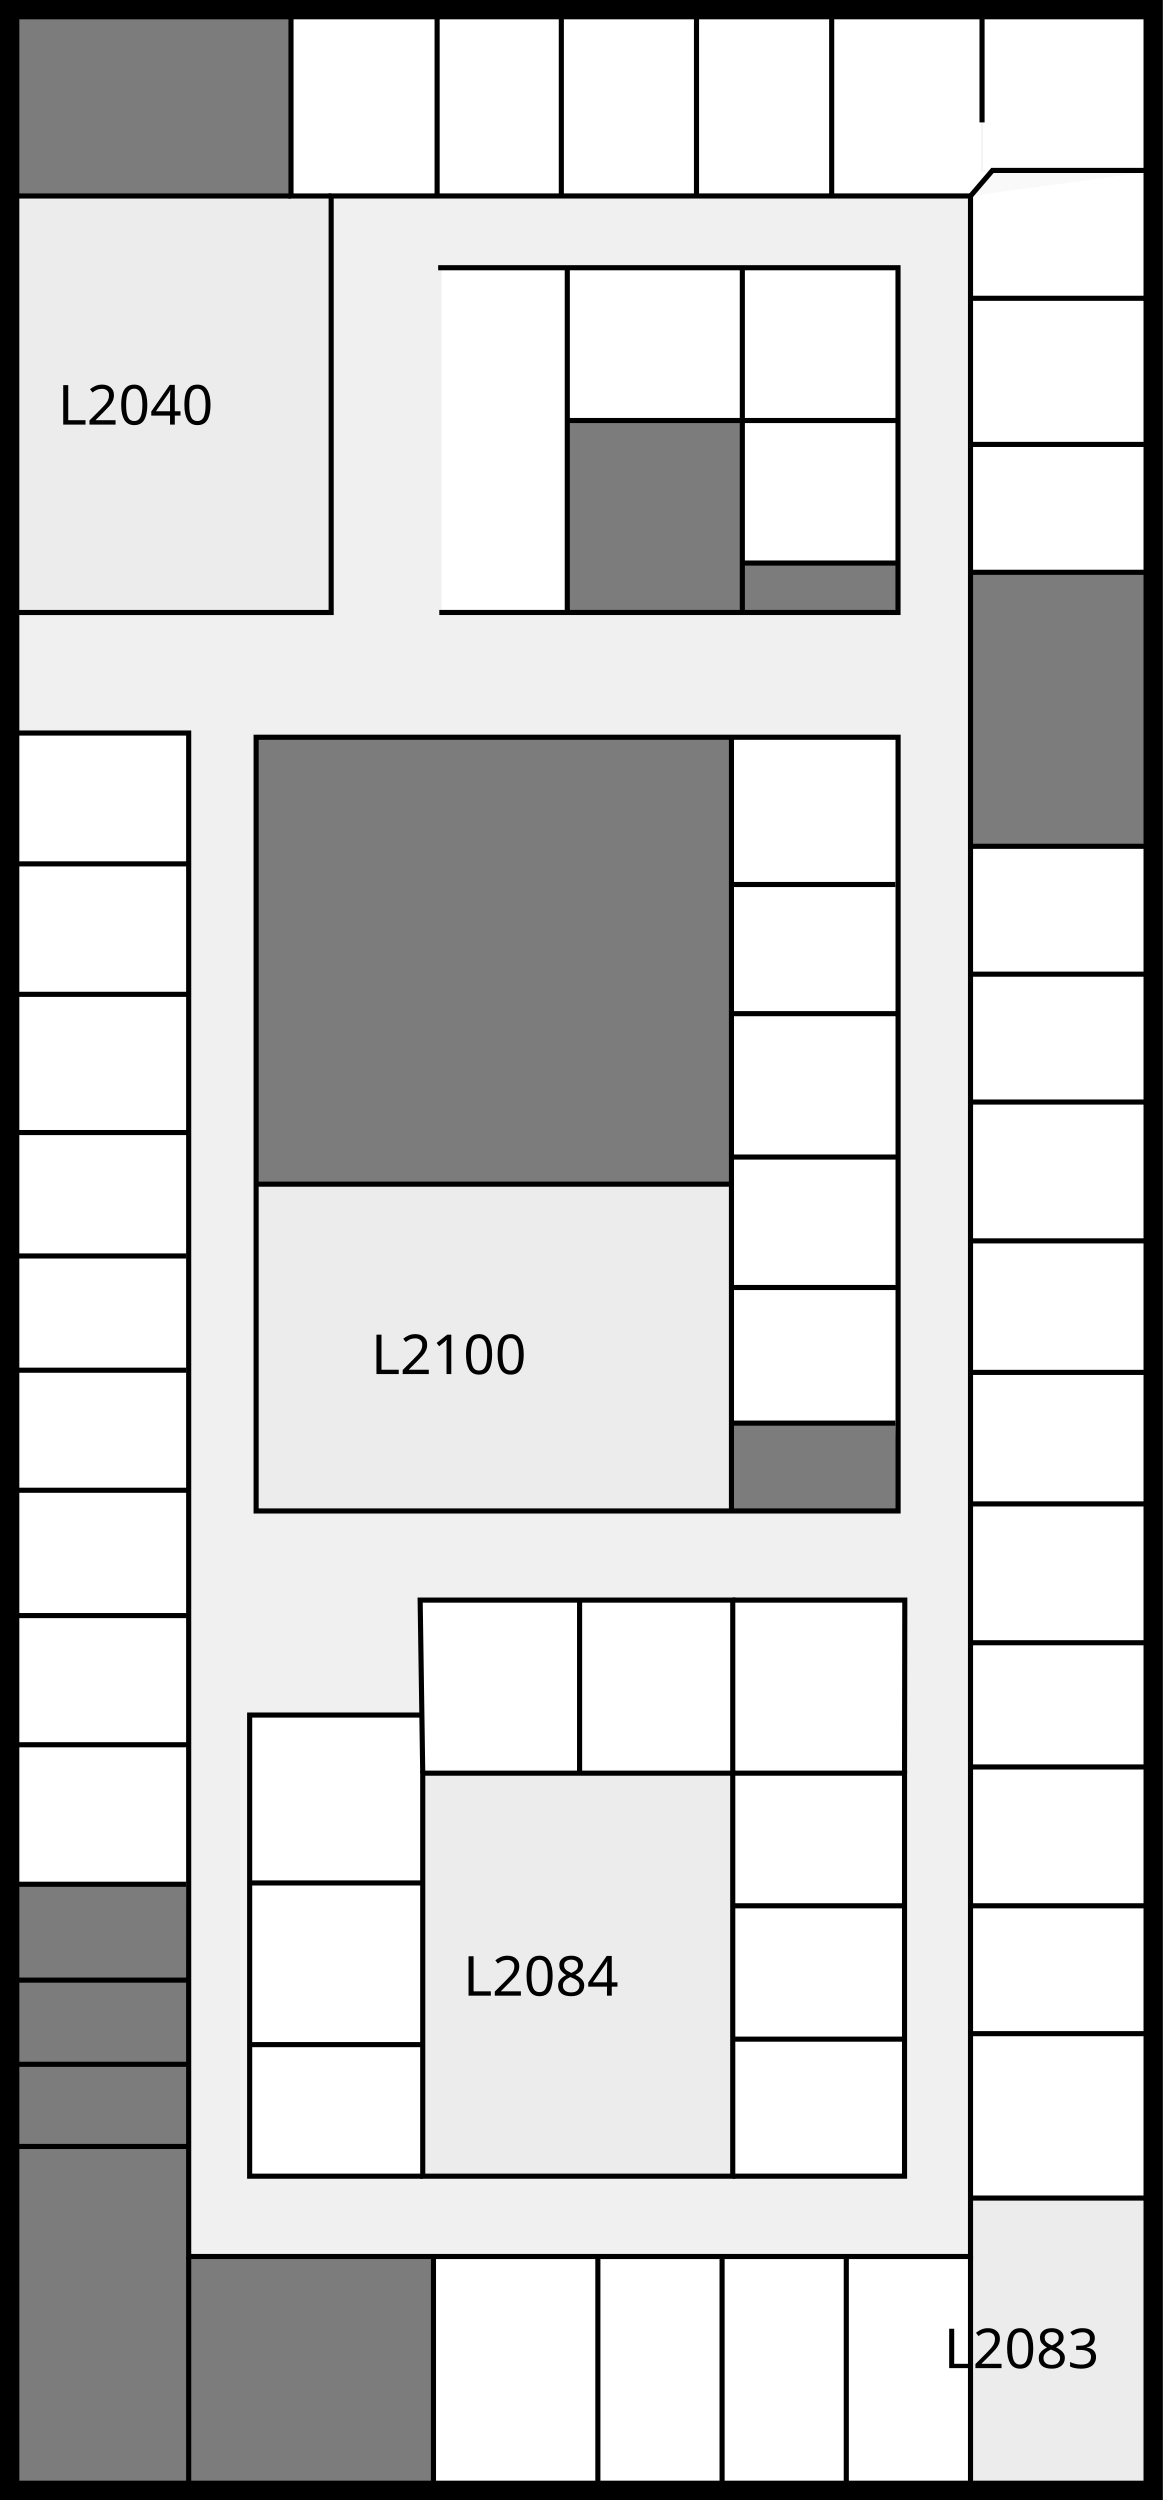
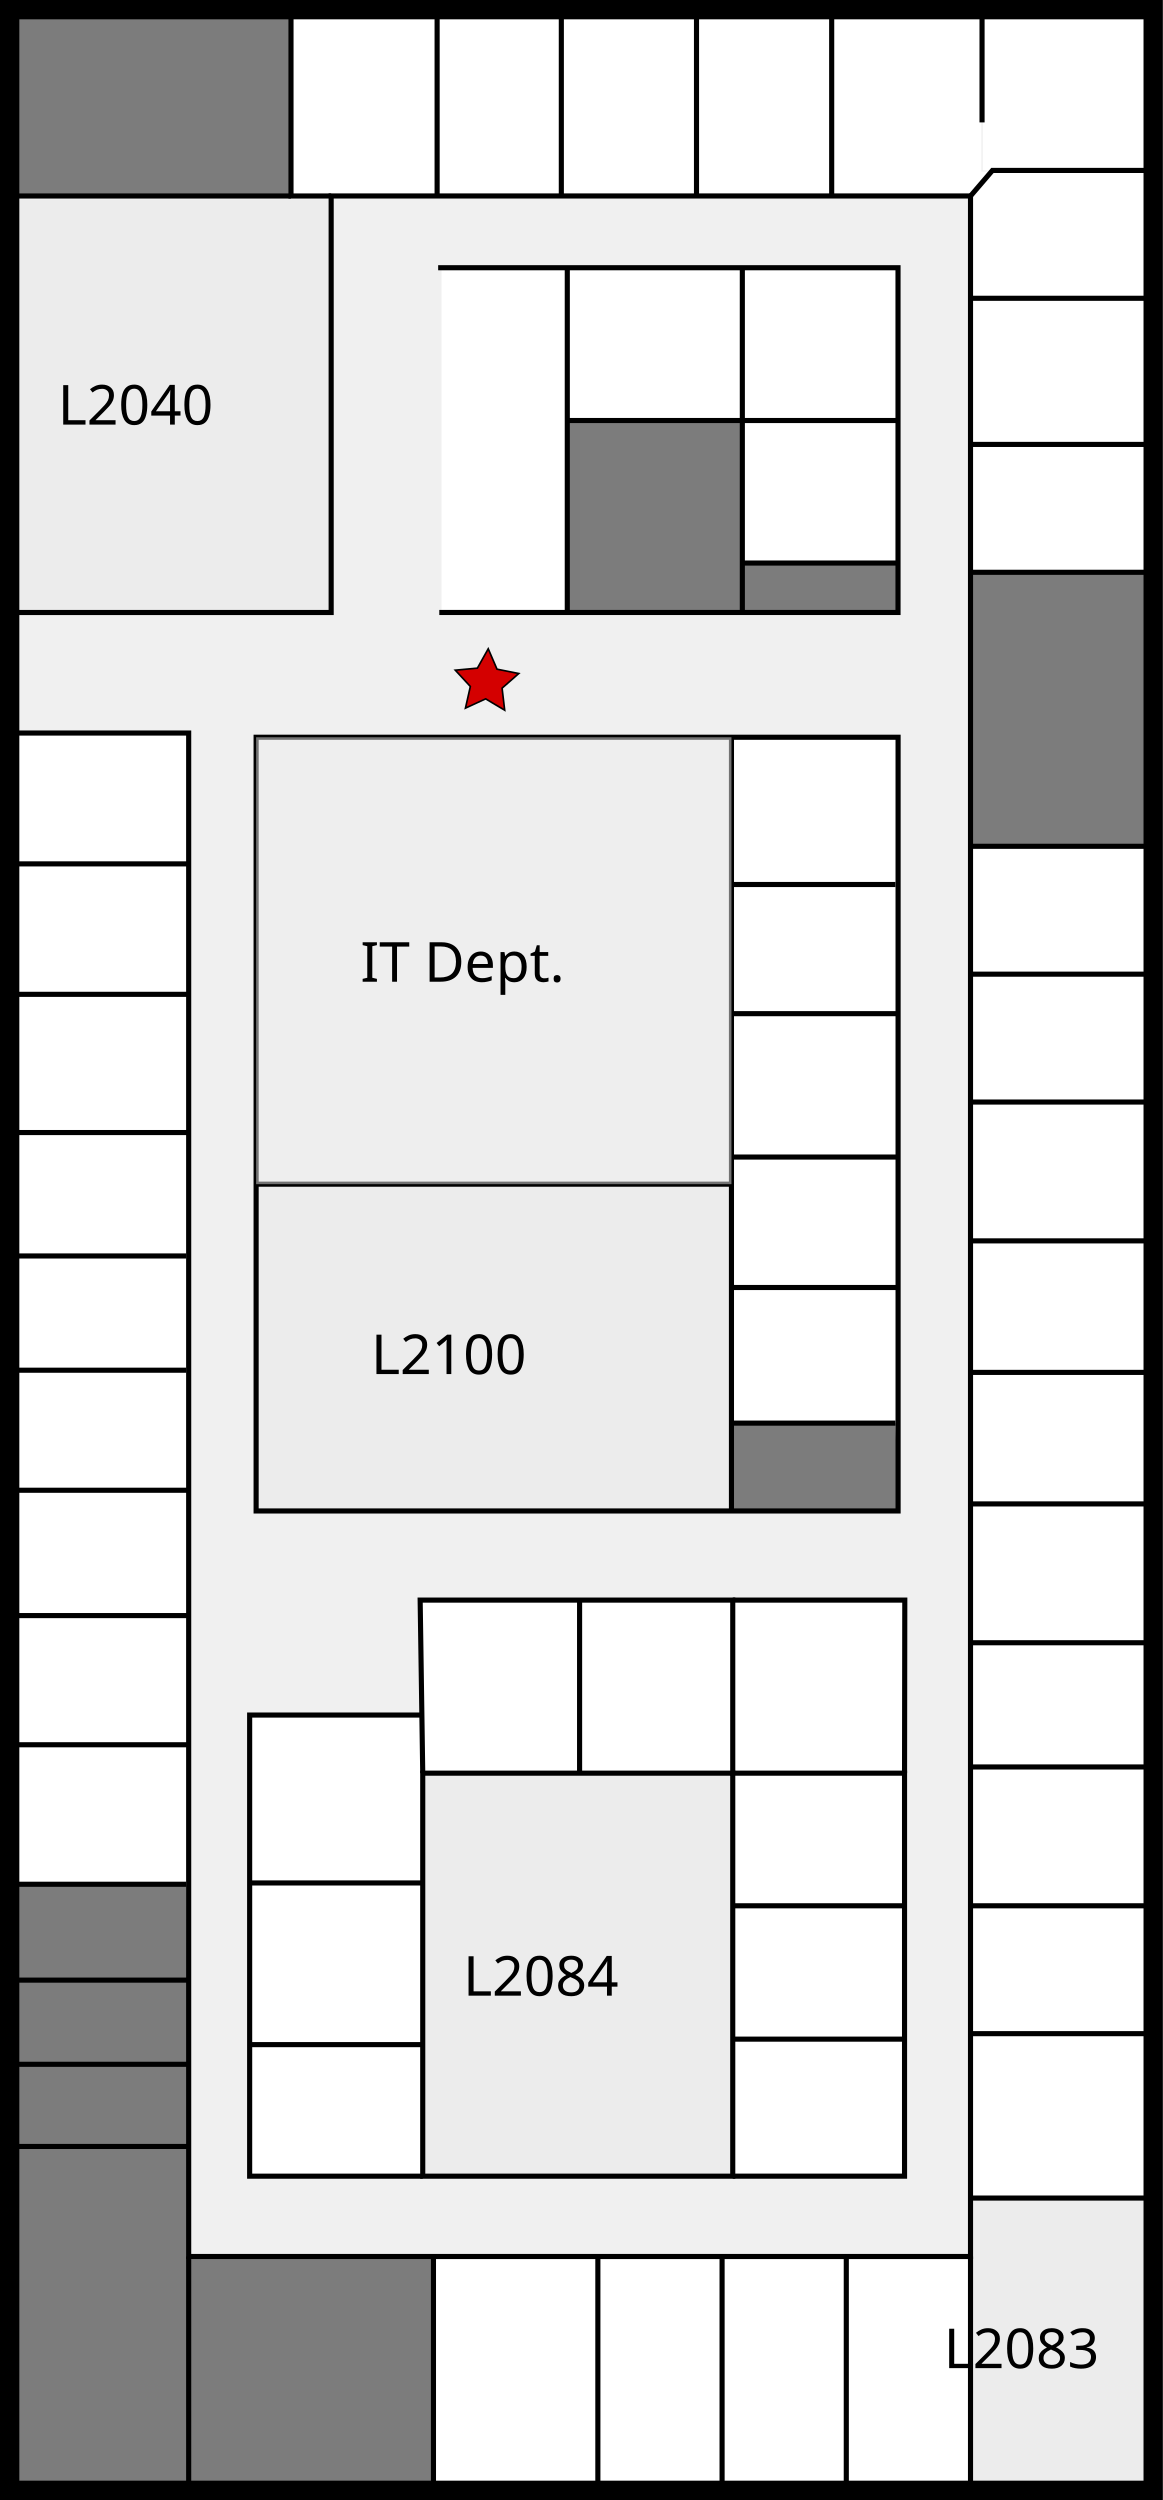
<svg xmlns="http://www.w3.org/2000/svg" width="133.647mm" height="287.327mm" viewBox="0 0 133.647 287.327" version="1.1" id="svg1264">
  <defs id="defs1258" />
  <style id="style1">.office{fill:#fff;stroke:none;stroke-width:1}.selected{fill:#eba904}</style>
  <g id="layer2">
    <rect id="L2083" width="21.268" height="33.937" x="140.087" y="257.602" style="fill:#ececec" transform="translate(-28.56613,-4.791746)" />
    <rect id="L2100" width="54.481" height="37.483" x="58.036" y="140.813" style="fill:#ececec" transform="translate(-28.56613,-4.791746)" />
    <rect id="L2040" width="36.433" height="47.594" x="30.066" y="27.742" style="fill:#ececec" transform="translate(-28.56613,-4.791746)" />
    <rect id="L2044" class="office" width="14.505" height="39.593" x="79.309" y="35.55" transform="translate(-28.56613,-4.791746)" />
    <rect id="L2041" class="office" width="16.867" height="21.308" x="61.97" y="5.784" transform="translate(-28.56613,-4.791746)" />
    <rect id="L2043" class="office" width="14.316" height="21.308" x="78.79" y="5.784" transform="translate(-28.56613,-4.791746)" />
    <rect id="L2045" class="office" width="15.45" height="21.308" x="93.077" y="5.784" transform="translate(-28.56613,-4.791746)" />
    <rect id="L2047" class="office" width="15.45" height="21.308" x="108.716" y="5.784" transform="translate(-28.56613,-4.791746)" />
    <rect id="L2049" class="office" width="17.292" height="21.308" x="124.062" y="5.784" transform="translate(-28.56613,-4.791746)" />
    <rect id="L2051" class="office" width="19.831" height="18.602" x="141.524" y="5.784" transform="translate(-28.56613,-4.791746)" />
    <rect id="L2053" class="office" width="21.268" height="14.693" x="140.087" y="24.509" transform="translate(-28.56613,-4.791746)" />
    <rect id="L2055" class="office" width="21.268" height="16.598" x="140.087" y="39.159" transform="translate(-28.56613,-4.791746)" />
    <rect id="L2057" class="office" width="21.268" height="14.727" x="140.087" y="55.847" transform="translate(-28.56613,-4.791746)" />
    <rect id="L2063" class="office" width="21.268" height="14.727" x="140.087" y="102.051" transform="translate(-28.56613,-4.791746)" />
    <rect id="L2065" class="office" width="21.268" height="14.727" x="140.087" y="116.868" transform="translate(-28.56613,-4.791746)" />
    <rect id="L2067" class="office" width="21.268" height="15.529" x="140.087" y="131.684" transform="translate(-28.56613,-4.791746)" />
    <rect id="L2069" class="office" width="21.268" height="15.094" x="140.087" y="147.464" transform="translate(-28.56613,-4.791746)" />
    <rect id="L2071" class="office" width="21.268" height="15.094" x="140.087" y="162.548" transform="translate(-28.56613,-4.791746)" />
    <rect id="L2073" class="office" width="21.268" height="15.829" x="140.087" y="177.688" transform="translate(-28.56613,-4.791746)" />
    <rect id="L2075" class="office" width="21.268" height="14.293" x="140.087" y="193.512" transform="translate(-28.56613,-4.791746)" />
    <rect id="L2077" class="office" width="21.268" height="15.829" x="140.087" y="207.85" transform="translate(-28.56613,-4.791746)" />
    <rect id="L2079" class="office" width="21.268" height="14.76" x="140.087" y="223.736" transform="translate(-28.56613,-4.791746)" />
    <rect id="L2081" class="office" width="21.268" height="18.836" x="140.087" y="238.552" transform="translate(-28.56613,-4.791746)" />
    <rect id="L2085" class="office" width="14.185" height="27.389" x="125.8" y="264.15" transform="translate(-28.56613,-4.791746)" />
    <rect id="L2087" class="office" width="14.185" height="27.389" x="111.513" y="264.15" transform="translate(-28.56613,-4.791746)" />
    <rect id="L2089" class="office" width="14.185" height="27.389" x="97.225" y="264.15" transform="translate(-28.56613,-4.791746)" />
    <rect id="L2091" class="office" width="18.729" height="27.389" x="78.394" y="264.15" transform="translate(-28.56613,-4.791746)" />
    <rect id="L2078" class="office" width="19.865" height="15.629" x="112.738" y="239.16" transform="translate(-28.56613,-4.791746)" />
    <rect id="L2076" class="office" width="19.865" height="15.629" x="112.738" y="223.681" transform="translate(-28.56613,-4.791746)" />
    <rect id="L2074" class="office" width="19.865" height="15.295" x="112.738" y="208.669" transform="translate(-28.56613,-4.791746)" />
    <rect id="L2072" class="office" width="19.865" height="19.972" x="112.738" y="188.647" transform="translate(-28.56613,-4.791746)" />
    <rect id="L2098" class="office" width="17.526" height="19.972" x="95.276" y="188.647" transform="translate(-28.56613,-4.791746)" />
    <rect id="L2096" class="office" width="18.029" height="19.972" x="77.051" y="188.647" transform="translate(-28.56613,-4.791746)" />
    <rect id="L2090" class="office" width="19.969" height="19.088" x="28.61" y="197.243" />
    <rect id="L2088" class="office" width="19.969" height="18.587" x="28.61" y="216.265" />
    <rect id="L2086" class="office" width="19.969" height="14.946" x="28.777" y="235.007" />
    <rect id="L2101" class="office" width="19.969" height="16.048" x="1.789" y="200.567" />
    <rect id="L2103" class="office" width="19.969" height="14.678" x="1.789" y="185.751" />
    <rect id="L2105" class="office" width="19.969" height="14.678" x="1.789" y="171.202" />
    <rect id="L2107" class="office" width="19.969" height="13.91" x="1.789" y="157.387" />
    <rect id="L2109" class="office" width="19.969" height="13.208" x="1.789" y="144.292" />
    <rect id="L2111" class="office" width="19.969" height="14.077" x="1.789" y="130.239" />
    <rect id="L2113" class="office" width="19.969" height="15.614" x="1.789" y="114.414" />
    <rect id="L2115" class="office" width="19.969" height="15.012" x="1.789" y="99.141" />
    <rect id="L2048" class="office" width="19.969" height="17.485" x="65.29" y="30.878" />
    <rect id="L2050" class="office" width="17.964" height="17.485" x="85.398" y="30.878" />
    <rect id="L2052" class="office" width="17.964" height="16.549" x="85.398" y="48.218" />
    <rect id="L2058" class="office" width="19.234" height="17.017" x="84.128" y="84.73" />
    <rect id="L2060" class="office" width="19.234" height="14.812" x="84.128" y="101.752" />
    <rect id="L2062" class="office" width="19.234" height="16.282" x="84.128" y="116.569" />
    <rect id="L2064" class="office" width="19.234" height="14.879" x="84.128" y="132.973" />
    <rect id="L2066" class="office" width="19.234" height="15.413" x="84.128" y="148.051" />
    <rect id="L2117" class="office" width="19.969" height="15.012" x="1.789" y="84.324" />
  </g>
  <g id="layer1" transform="translate(-28.56613,-4.791746)">
    <rect style="display:inline;fill:none;fill-opacity:1;stroke:#000000;stroke-width:2.221;stroke-miterlimit:4;stroke-dasharray:none;stroke-opacity:1;paint-order:markers stroke fill" id="rect190" width="131.426" height="285.106" x="29.677" y="5.902" />
    <path style="display:inline;fill:none;stroke:#000000;stroke-width:0.589;stroke-linecap:butt;stroke-linejoin:miter;stroke-miterlimit:4;stroke-dasharray:none;stroke-opacity:1" d="M 29.245,75.184 H 66.627 V 27.317 h 73.481 V 264.135 H 50.251 V 89.041 H 28.957 Z" id="path4708" />
    <path style="display:inline;fill:#ececec;stroke:#000000;stroke-width:0.588px;stroke-linecap:butt;stroke-linejoin:miter;stroke-opacity:1" d="m 78.384,264.161 v 26.848" id="path4710" />
    <path style="display:inline;fill:#ececec;stroke:#000000;stroke-width:0.588px;stroke-linecap:butt;stroke-linejoin:miter;stroke-opacity:1" d="m 97.279,264.135 v 26.873" id="path4712" />
    <path style="display:inline;fill:#ececec;stroke:#000000;stroke-width:0.588px;stroke-linecap:butt;stroke-linejoin:miter;stroke-opacity:1" d="m 111.555,264.012 v 26.996" id="path4714" />
    <path style="display:inline;fill:#ececec;stroke:#000000;stroke-width:0.588px;stroke-linecap:butt;stroke-linejoin:miter;stroke-opacity:1" d="m 125.831,264.161 v 26.848" id="path4716" />
    <path style="display:inline;fill:#ececec;stroke:#000000;stroke-width:0.588px;stroke-linecap:butt;stroke-linejoin:miter;stroke-opacity:1" d="m 140.108,264.135 v 27.492" id="path4718" />
    <path style="display:inline;fill:#ececec;stroke:#000000;stroke-width:0.588px;stroke-linecap:butt;stroke-linejoin:miter;stroke-opacity:1" d="M 161.522,257.417 H 140.133" id="path4720" />
    <path style="display:inline;fill:#ececec;stroke:#000000;stroke-width:0.588px;stroke-linecap:butt;stroke-linejoin:miter;stroke-opacity:1" d="M 161.522,238.522 H 139.985" id="path4722" />
    <path style="display:inline;fill:#ececec;stroke:#000000;stroke-width:0.588px;stroke-linecap:butt;stroke-linejoin:miter;stroke-opacity:1" d="M 161.102,223.826 H 140.133" id="path4724" />
    <path style="display:inline;fill:#ececec;stroke:#000000;stroke-width:0.588px;stroke-linecap:butt;stroke-linejoin:miter;stroke-opacity:1" d="M 161.102,207.87 H 140.133" id="path4726" />
    <path style="display:inline;fill:#ececec;stroke:#000000;stroke-width:0.588px;stroke-linecap:butt;stroke-linejoin:miter;stroke-opacity:1" d="M 161.102,193.594 H 140.108" id="path4728" />
    <path style="display:inline;fill:#ececec;stroke:#000000;stroke-width:0.588px;stroke-linecap:butt;stroke-linejoin:miter;stroke-opacity:1" d="M 161.573,177.638 H 139.985" id="path4730" />
    <path style="display:inline;fill:#ececec;stroke:#000000;stroke-width:0.588px;stroke-linecap:butt;stroke-linejoin:miter;stroke-opacity:1" d="M 161.573,162.522 H 140.133" id="path4732" />
    <path style="display:inline;fill:#ececec;stroke:#000000;stroke-width:0.588px;stroke-linecap:butt;stroke-linejoin:miter;stroke-opacity:1" d="M 161.522,147.406 H 140.133" id="path4734" />
    <path style="display:inline;fill:#ececec;stroke:#000000;stroke-width:0.588px;stroke-linecap:butt;stroke-linejoin:miter;stroke-opacity:1" d="M 161.102,131.45 H 140.133" id="path4736" />
    <path style="display:inline;fill:#ececec;stroke:#000000;stroke-width:0.588px;stroke-linecap:butt;stroke-linejoin:miter;stroke-opacity:1" d="M 161.647,116.754 H 140.133" id="path4738" />
    <path style="display:inline;fill:#ececec;stroke:#000000;stroke-width:0.588px;stroke-linecap:butt;stroke-linejoin:miter;stroke-opacity:1" d="M 161.722,102.057 H 140.133" id="path4740" />
    <path style="display:inline;fill:#ececec;stroke:#000000;stroke-width:0.588px;stroke-linecap:butt;stroke-linejoin:miter;stroke-opacity:1" d="M 161.35,70.566 H 140.133" id="path4742" />
    <path style="display:inline;fill:#ececec;stroke:#000000;stroke-width:0.588px;stroke-linecap:butt;stroke-linejoin:miter;stroke-opacity:1" d="m 161.647,55.869 h -21.54" id="path4744" />
    <path style="display:inline;fill:#ececec;stroke:#000000;stroke-width:0.588px;stroke-linecap:butt;stroke-linejoin:miter;stroke-opacity:1" d="M 161.722,39.074 H 140.108" id="path4746" />
-     <path style="display:inline;fill:#f9f9f9;stroke:#000000;stroke-width:0.588px;stroke-linecap:butt;stroke-linejoin:miter;stroke-opacity:1" d="m 161.722,24.378 h -19.094 l -2.519,2.939" id="path4748" />
+     <path style="display:inline;fill:none;stroke:#000000;stroke-width:0.588px;stroke-linecap:butt;stroke-linejoin:miter;stroke-opacity:1" d="m 161.722,24.378 h -19.094 l -2.519,2.939" id="path4748" />
    <path style="display:inline;fill:#ececec;stroke:#000000;stroke-width:0.588px;stroke-linecap:butt;stroke-linejoin:miter;stroke-opacity:1" d="M 124.152,5.482 V 27.194" id="path4750" />
    <path style="display:inline;fill:#ececec;stroke:#000000;stroke-width:0.588px;stroke-linecap:butt;stroke-linejoin:miter;stroke-opacity:1" d="M 108.616,5.482 V 27.317" id="path4752" />
    <path style="display:inline;fill:#ececec;stroke:#000000;stroke-width:0.588px;stroke-linecap:butt;stroke-linejoin:miter;stroke-opacity:1" d="M 93.08,5.902 V 27.219" id="path4754" />
    <path style="display:inline;fill:#ececec;stroke:#000000;stroke-width:0.588px;stroke-linecap:butt;stroke-linejoin:miter;stroke-opacity:1" d="M 78.804,5.432 V 27.194" id="path4756" />
    <path style="display:inline;fill:none;stroke:#000000;stroke-width:0.588px;stroke-linecap:butt;stroke-linejoin:miter;stroke-opacity:1" d="M 66.627,27.317 H 62.01 V 5.425" id="path4758" />
    <path style="display:inline;fill:#ececec;stroke:#000000;stroke-width:0.588px;stroke-linecap:butt;stroke-linejoin:miter;stroke-opacity:1" d="M 141.433,5.796 V 18.86" id="path4760" />
    <path style="display:inline;fill:#ececec;stroke:#000000;stroke-width:0.588px;stroke-linecap:butt;stroke-linejoin:miter;stroke-opacity:1" d="m 50.251,264.135 v 27.286" id="path4762" />
    <path style="display:inline;fill:#ececec;stroke:#000000;stroke-width:0.588px;stroke-linecap:butt;stroke-linejoin:miter;stroke-opacity:1" d="M 77.152,208.584 H 112.781 v 46.318 H 77.152 Z" id="path4764" />
    <path style="display:inline;fill:none;stroke:#000000;stroke-width:0.588;stroke-linecap:butt;stroke-linejoin:miter;stroke-miterlimit:4;stroke-dasharray:none;stroke-opacity:1" d="m 112.781,254.902 19.744,-2e-5 V 208.584 H 112.781 V 188.691 H 76.855 l 0.297,19.893" id="path4766" />
    <path style="display:inline;fill:none;stroke:#000000;stroke-width:0.588px;stroke-linecap:butt;stroke-linejoin:miter;stroke-opacity:1" d="M 76.855,201.904 H 57.259 v 52.998 l 19.893,2e-5" id="path4768" />
    <path style="display:inline;fill:#ececec;stroke:#000000;stroke-width:0.588px;stroke-linecap:butt;stroke-linejoin:miter;stroke-opacity:1" d="M 50.282,251.487 H 29.202" id="path4770" />
    <path style="display:inline;fill:#ececec;stroke:#000000;stroke-width:0.588px;stroke-linecap:butt;stroke-linejoin:miter;stroke-opacity:1" d="M 50.282,242.043 H 29.647" id="path4772" />
    <path style="display:inline;fill:#ececec;stroke:#000000;stroke-width:0.588px;stroke-linecap:butt;stroke-linejoin:miter;stroke-opacity:1" d="M 29.053,221.351 H 49.985" id="path4774" />
    <path style="display:inline;fill:#ececec;stroke:#000000;stroke-width:0.588px;stroke-linecap:butt;stroke-linejoin:miter;stroke-opacity:1" d="m 29.647,205.318 h 20.487" id="path4776" />
    <path style="display:inline;fill:#ececec;stroke:#000000;stroke-width:0.588px;stroke-linecap:butt;stroke-linejoin:miter;stroke-opacity:1" d="M 29.127,190.473 H 50.134" id="path4778" />
    <path style="display:inline;fill:#ececec;stroke:#000000;stroke-width:0.588px;stroke-linecap:butt;stroke-linejoin:miter;stroke-opacity:1" d="m 29.053,176.068 h 21.08" id="path4780" />
    <path style="display:inline;fill:#ececec;stroke:#000000;stroke-width:0.588px;stroke-linecap:butt;stroke-linejoin:miter;stroke-opacity:1" d="M 28.979,162.271 H 49.985" id="path4782" />
    <path style="display:inline;fill:#ececec;stroke:#000000;stroke-width:0.588px;stroke-linecap:butt;stroke-linejoin:miter;stroke-opacity:1" d="M 29.202,149.141 H 49.985" id="path4784" />
    <path style="display:inline;fill:#ececec;stroke:#000000;stroke-width:0.588px;stroke-linecap:butt;stroke-linejoin:miter;stroke-opacity:1" d="M 29.202,134.956 H 50.134" id="path4788" />
    <path style="display:inline;fill:#ececec;stroke:#000000;stroke-width:0.588px;stroke-linecap:butt;stroke-linejoin:miter;stroke-opacity:1" d="M 29.202,119.071 H 50.134" id="path4790" />
    <path style="display:inline;fill:#ececec;stroke:#000000;stroke-width:0.588px;stroke-linecap:butt;stroke-linejoin:miter;stroke-opacity:1" d="M 29.053,104.078 H 50.282" id="path4792" />
    <rect style="display:inline;fill:none;fill-opacity:1;stroke:#000000;stroke-width:0.589;stroke-miterlimit:4;stroke-dasharray:none;stroke-opacity:1;paint-order:markers stroke fill" id="rect4794" width="73.782" height="88.924" x="58.002" y="89.524" />
    <path style="display:inline;fill:#ececec;stroke:#000000;stroke-width:0.588px;stroke-linecap:butt;stroke-linejoin:miter;stroke-opacity:1" d="M 112.633,89.524 V 178.448" id="path4796" />
    <path style="display:inline;fill:#ececec;stroke:#000000;stroke-width:0.588px;stroke-linecap:butt;stroke-linejoin:miter;stroke-opacity:1" d="M 58.002,140.889 H 112.633" id="path4798" />
    <path style="display:inline;fill:#ececec;stroke:#000000;stroke-width:0.588px;stroke-linecap:butt;stroke-linejoin:miter;stroke-opacity:1" d="m 112.633,168.353 h 18.854" id="path4800" />
    <path style="display:inline;fill:#ececec;stroke:#000000;stroke-width:0.588px;stroke-linecap:butt;stroke-linejoin:miter;stroke-opacity:1" d="m 112.633,152.765 h 19.002" id="path4802" />
    <path style="display:inline;fill:#ececec;stroke:#000000;stroke-width:0.588px;stroke-linecap:butt;stroke-linejoin:miter;stroke-opacity:1" d="m 112.633,137.772 h 19.151" id="path4804" />
    <path style="display:inline;fill:#ececec;stroke:#000000;stroke-width:0.588px;stroke-linecap:butt;stroke-linejoin:miter;stroke-opacity:1" d="m 112.633,121.293 h 19.002" id="path4806" />
    <path style="display:inline;fill:#ececec;stroke:#000000;stroke-width:0.588px;stroke-linecap:butt;stroke-linejoin:miter;stroke-opacity:1" d="m 112.633,106.448 h 18.854" id="path4808" />
    <path style="display:inline;fill:#ececec;stroke:#000000;stroke-width:0.588px;stroke-linecap:butt;stroke-linejoin:miter;stroke-opacity:1" d="M 62.01,27.317 H 28.905" id="path4820" />
    <path style="display:inline;fill:#ececec;stroke:#000000;stroke-width:0.588px;stroke-linecap:butt;stroke-linejoin:miter;stroke-opacity:1" d="m 95.179,188.555 c 0,19.84 0,19.945 0,19.945" id="path4868" />
    <path style="display:inline;fill:#ececec;stroke:#000000;stroke-width:0.588px;stroke-linecap:butt;stroke-linejoin:miter;stroke-opacity:1" d="M 57.179,239.782 H 77.019" id="path4870" />
    <path style="display:inline;fill:#ececec;stroke:#000000;stroke-width:0.588px;stroke-linecap:butt;stroke-linejoin:miter;stroke-opacity:1" d="M 57.179,221.201 H 77.019" id="path4872" />
    <path style="display:inline;fill:#ececec;stroke:#000000;stroke-width:0.588px;stroke-linecap:butt;stroke-linejoin:miter;stroke-opacity:1" d="m 112.815,239.152 h 19.63" id="path4874" />
    <path style="display:inline;fill:#ececec;stroke:#000000;stroke-width:0.588px;stroke-linecap:butt;stroke-linejoin:miter;stroke-opacity:1" d="M 132.55,223.826 H 112.815" id="path4876" />
    <path style="display:inline;fill:#ececec;stroke:#000000;stroke-width:0.588px;stroke-linecap:butt;stroke-linejoin:miter;stroke-opacity:1" d="M 50.088,232.369 H 29.453" id="path4772-5" />
    <path style="display:inline;fill:none;stroke:#000000;stroke-width:0.588;stroke-linecap:butt;stroke-linejoin:miter;stroke-miterlimit:4;stroke-dasharray:none;stroke-opacity:1" d="m 112.781,188.691 h 19.774 l -0.029,19.893" id="path184" />
    <path style="display:inline;fill:none;stroke:#000000;stroke-width:0.588;stroke-linecap:butt;stroke-linejoin:miter;stroke-miterlimit:4;stroke-dasharray:none;stroke-opacity:1" d="M 79.055,75.184 H 131.776 V 35.562 H 78.924" id="path991" />
    <path style="display:inline;fill:none;stroke:#000000;stroke-width:0.588;stroke-linecap:butt;stroke-linejoin:miter;stroke-miterlimit:4;stroke-dasharray:none;stroke-opacity:1" d="M 93.765,35.577 V 75.114" id="path995" />
    <path style="display:inline;fill:none;stroke:#000000;stroke-width:0.588;stroke-linecap:butt;stroke-linejoin:miter;stroke-miterlimit:4;stroke-dasharray:none;stroke-opacity:1" d="M 113.883,35.65 V 75.26" id="path997" />
    <path style="display:inline;fill:none;stroke:#000000;stroke-width:0.588;stroke-linecap:butt;stroke-linejoin:miter;stroke-miterlimit:4;stroke-dasharray:none;stroke-opacity:1" d="M 93.678,53.122 H 131.762" id="path999" />
    <path style="display:inline;fill:none;stroke:#000000;stroke-width:0.588;stroke-linecap:butt;stroke-linejoin:miter;stroke-miterlimit:4;stroke-dasharray:none;stroke-opacity:1" d="m 113.81,69.503 h 17.879" id="path1003" />
    <path style="display:inline;fill:#000000;fill-opacity:0.482;stroke:none;stroke-width:0.407px;stroke-linecap:butt;stroke-linejoin:miter;stroke-opacity:1" d="m 29.053,221.351 h 20.932 l 0.266,42.784 28.133,0.025 v 26.848 l -48.707,-4e-5 z" id="path13527" />
-     <path style="display:inline;fill:#000000;fill-opacity:0.482;stroke:none;stroke-width:0.407px;stroke-linecap:butt;stroke-linejoin:miter;stroke-opacity:1" d="m 58.002,89.524 -1.39e-4,51.365 H 112.633 V 89.524 Z" id="path13529" />
+     <path style="display:inline;fill:#ececec;fill-opacity:0.482;stroke:none;stroke-width:0.407px;stroke-linecap:butt;stroke-linejoin:miter;stroke-opacity:1" d="m 58.002,89.524 -1.39e-4,51.365 H 112.633 V 89.524 Z" id="path13529" />
    <path style="display:inline;fill:#000000;fill-opacity:0.482;stroke:none;stroke-width:0.407px;stroke-linecap:butt;stroke-linejoin:miter;stroke-opacity:1" d="m 112.633,168.353 h 18.854 l 0.297,10.095 -19.151,2e-5 z" id="path13531" />
    <path style="display:inline;fill:#000000;fill-opacity:0.482;stroke:none;stroke-width:0.407px;stroke-linecap:butt;stroke-linejoin:miter;stroke-opacity:1" d="m 140.133,70.566 h 21.217 l 0.371,31.492 h -21.588 z" id="path13533" />
    <path style="display:inline;fill:#000000;fill-opacity:0.482;stroke:none;stroke-width:0.407px;stroke-linecap:butt;stroke-linejoin:miter;stroke-opacity:1" d="m 113.81,69.503 -0.031,-16.483 -20.101,0.102 0.087,21.993 38.011,0.07 -0.087,-5.681 z" id="path13535" />
    <path style="display:inline;fill:#000000;fill-opacity:0.482;stroke:none;stroke-width:0.407px;stroke-linecap:butt;stroke-linejoin:miter;stroke-opacity:1" d="M 29.677,5.902 28.905,27.317 H 62.01 V 5.425 Z" id="path13537" />
  </g>
  <g id="layer3">
    <text xml:space="preserve" style="font-size:6.35px;font-family:sans-serif;-inkscape-font-specification:sans-serif;text-align:center;writing-mode:lr-tb;direction:ltr;text-anchor:middle;fill:none;stroke-width:1.102" x="19.711" y="48.797" id="text28">
      <tspan id="tspan28" style="fill:#000000;stroke-width:1.102" x="19.711" y="48.797">L2040</tspan>
    </text>
    <text xml:space="preserve" style="font-size:6.35px;font-family:sans-serif;-inkscape-font-specification:sans-serif;text-align:center;writing-mode:lr-tb;direction:ltr;text-anchor:middle;fill:none;stroke-width:1.102" x="55.712" y="157.926" id="text28-9">
      <tspan id="tspan28-4" style="fill:#000000;stroke-width:1.102" x="55.712" y="157.926">L2100</tspan>
    </text>
    <text xml:space="preserve" style="font-size:6.35px;font-family:sans-serif;-inkscape-font-specification:sans-serif;text-align:center;writing-mode:lr-tb;direction:ltr;text-anchor:middle;fill:none;stroke-width:1.102" x="66.296" y="229.363" id="text28-8">
      <tspan id="tspan28-2" style="fill:#000000;stroke-width:1.102" x="66.296" y="229.363">L2084</tspan>
    </text>
    <text xml:space="preserve" style="font-size:6.35px;font-family:sans-serif;-inkscape-font-specification:sans-serif;text-align:center;writing-mode:lr-tb;direction:ltr;text-anchor:middle;fill:none;stroke-width:1.102" x="121.537" y="272.169" id="text28-5">
      <tspan id="tspan28-5" style="fill:#000000;stroke-width:1.102" x="121.537" y="272.169">L2083</tspan>
    </text>
+     <text xml:space="preserve" style="font-size:6.35px;font-family:sans-serif;-inkscape-font-specification:sans-serif;text-align:center;writing-mode:lr-tb;direction:ltr;text-anchor:middle;fill:none;stroke-width:1.102" x="57.282" y="112.826" id="text1">
+       <tspan style="fill:#000000;stroke-width:1.102" x="57.282" y="112.826" id="tspan2">IT Dept.</tspan>
+     </text>
+   </g>
+   <g id="layer4">
+     <path style="display:inline;fill:#d40000;fill-opacity:1;stroke:#000000;stroke-width:0.383;stroke-miterlimit:4;stroke-dasharray:none;stroke-opacity:1;paint-order:markers stroke fill" id="path4866" d="m 213.004,149.441 -1.588,-1.81 -2.392,0.282 1.231,-2.07 -1.008,-2.187 2.349,0.531 1.769,-1.634 0.221,2.398 2.101,1.177 -2.212,0.951 z" transform="rotate(-90,100.2203,190.2467)" />
  </g>
</svg>
